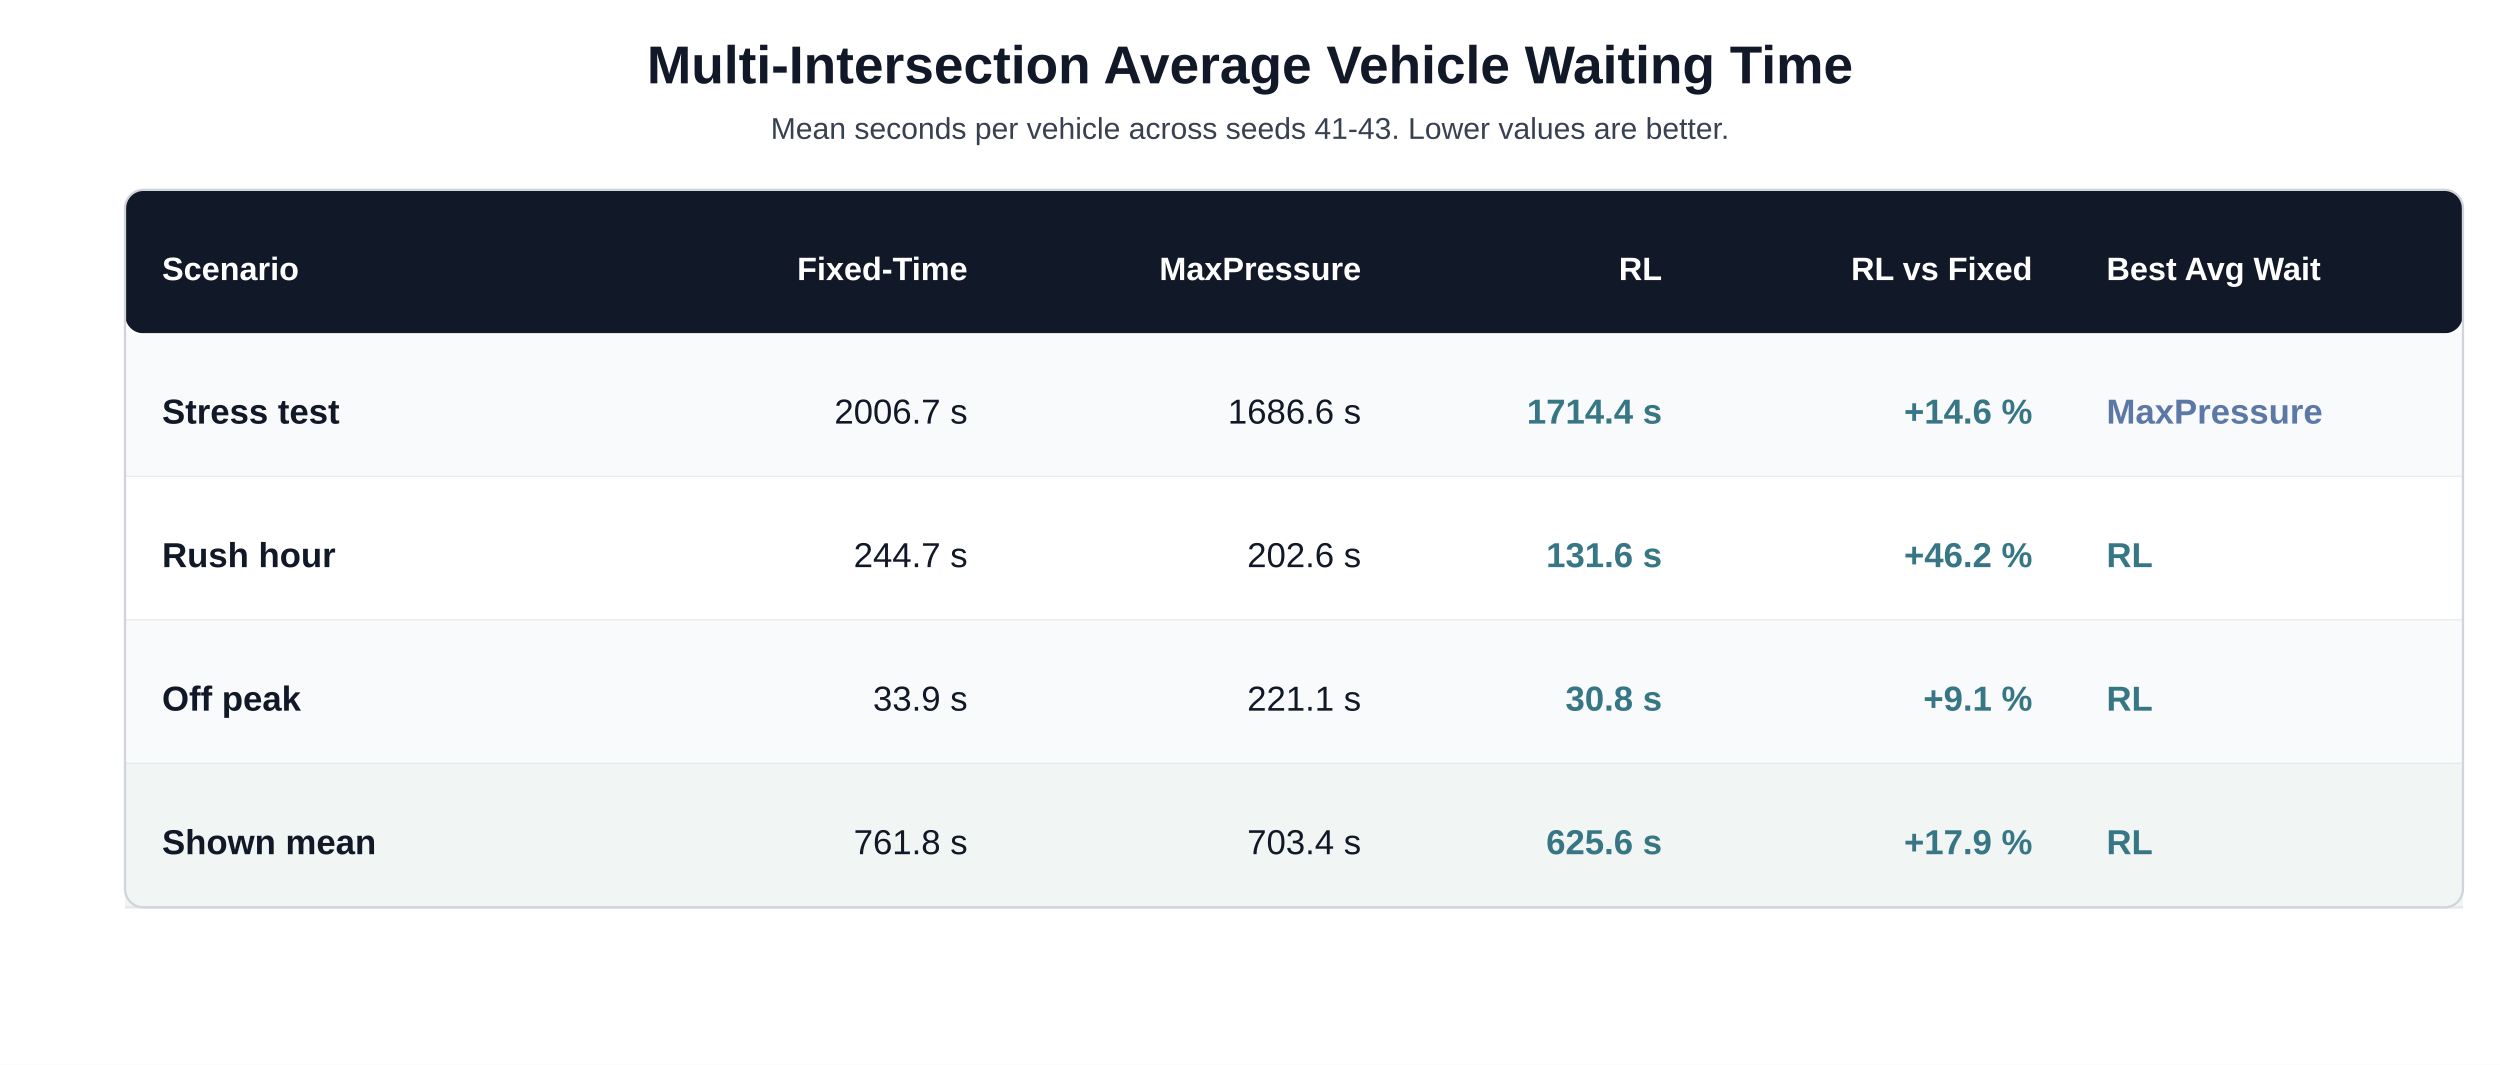
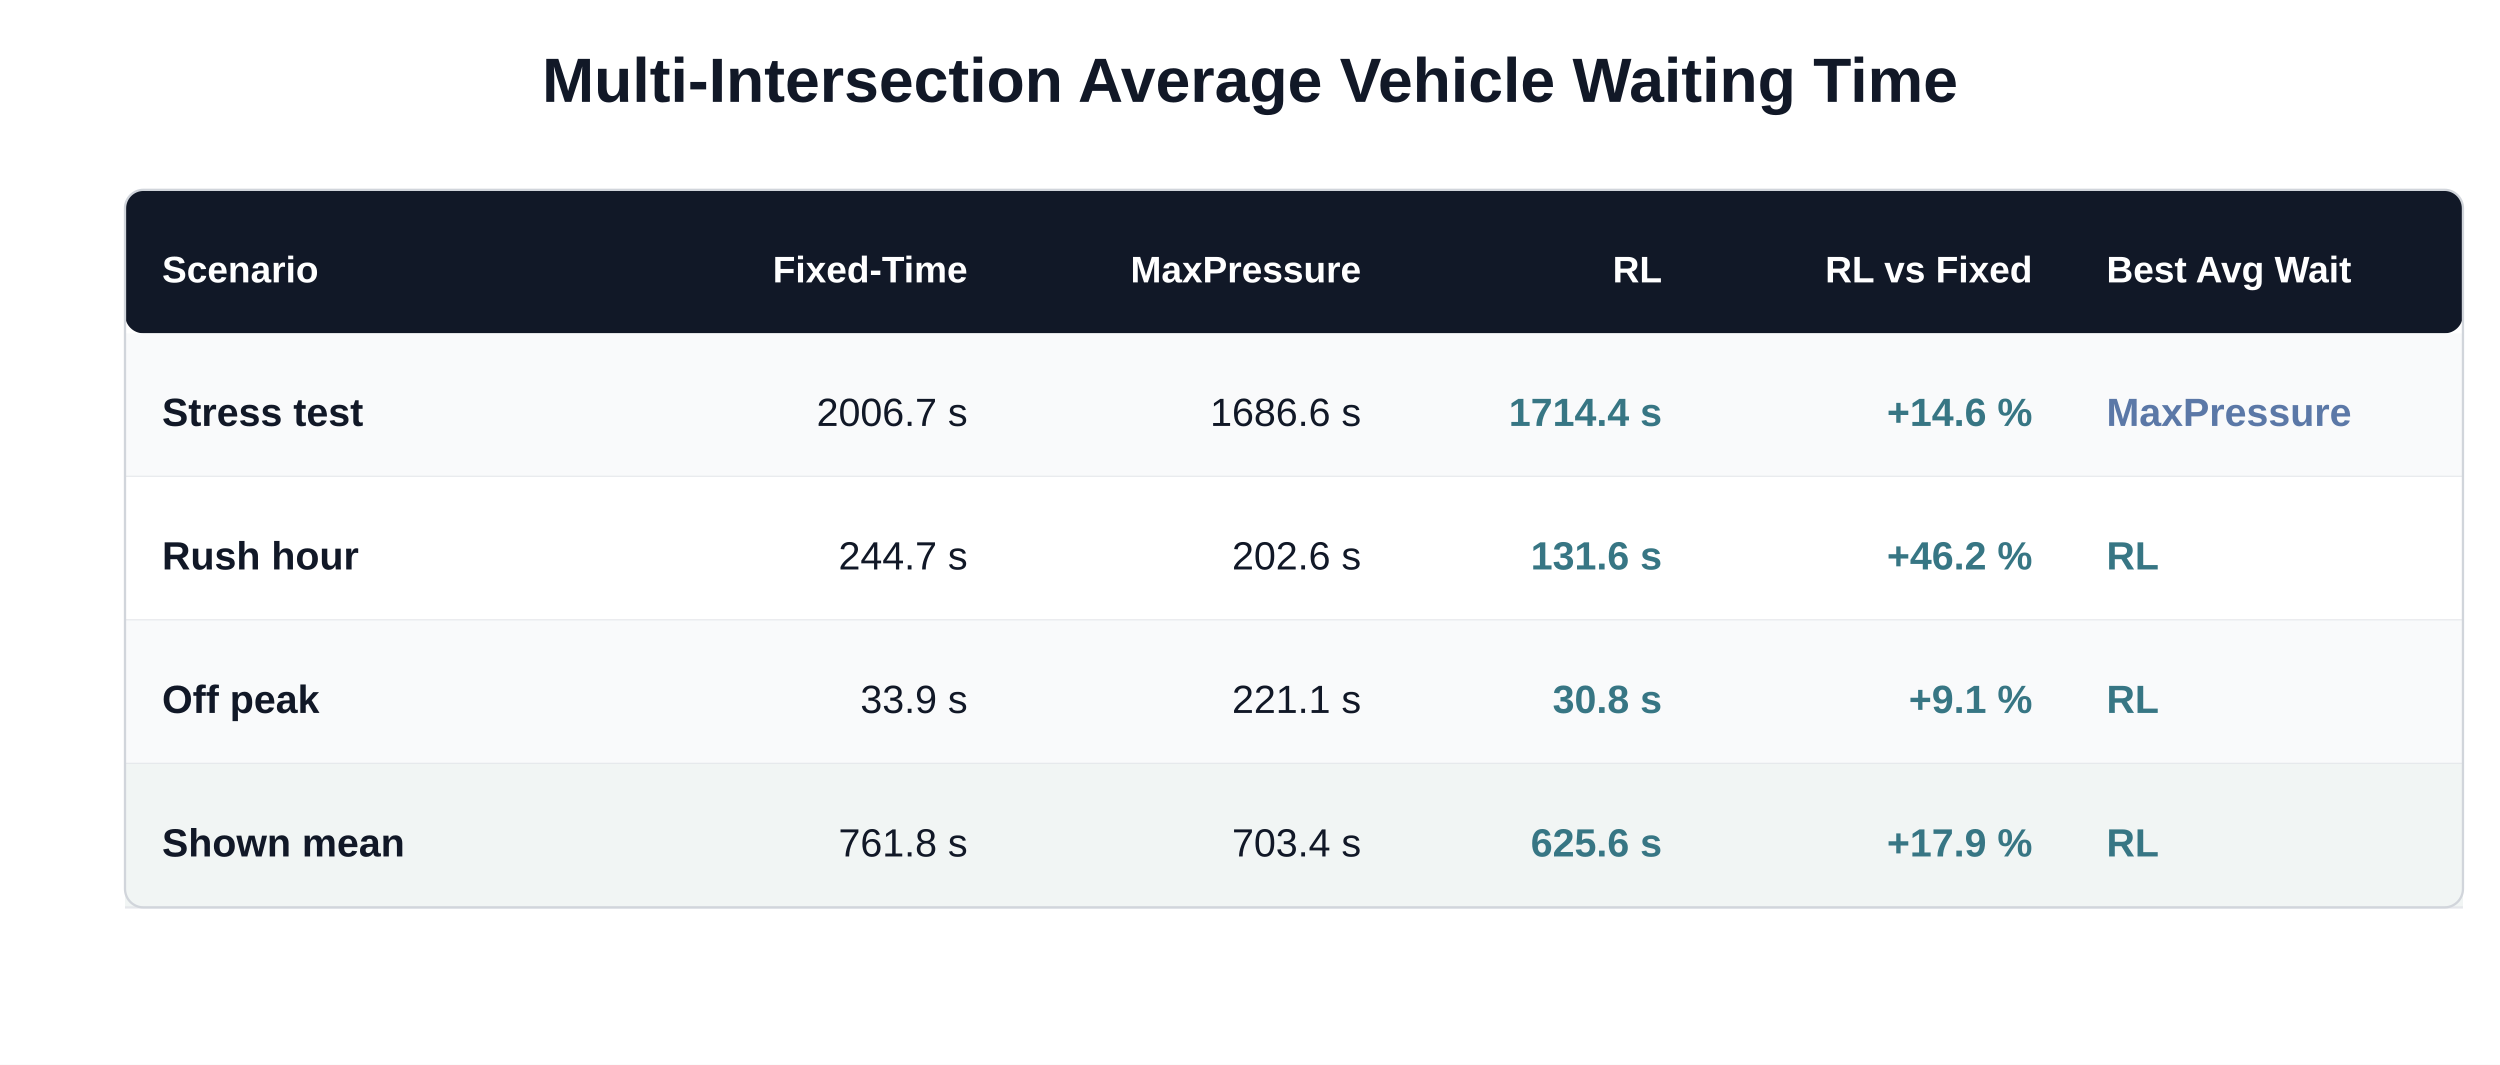
<svg xmlns="http://www.w3.org/2000/svg" width="1080" height="460" viewBox="0 0 1080 460">
  <rect width="100%" height="100%" fill="#FFFFFF" />
-   <text x="540.0" y="36" font-family="Arial, sans-serif" font-size="23" font-weight="700" text-anchor="middle" fill="#111827">Multi-Intersection Average Vehicle Waiting Time</text>
-   <text x="540.0" y="60" font-family="Arial, sans-serif" font-size="13" font-weight="400" text-anchor="middle" fill="#374151">Mean seconds per vehicle across seeds 41-43. Lower values are better.</text>
+   <text x="540.0" y="44" font-family="Arial, sans-serif" font-size="27" font-weight="700" text-anchor="middle" fill="#111827">Multi-Intersection Average Vehicle Waiting Time</text>
  <rect x="54" y="82" width="1010" height="62" fill="#111827" rx="8" />
-   <text x="70" y="121" font-family="Arial, sans-serif" font-size="14" font-weight="700" text-anchor="start" fill="#FFFFFF">Scenario</text>
-   <text x="418" y="121" font-family="Arial, sans-serif" font-size="14" font-weight="700" text-anchor="end" fill="#FFFFFF">Fixed-Time</text>
-   <text x="588" y="121" font-family="Arial, sans-serif" font-size="14" font-weight="700" text-anchor="end" fill="#FFFFFF">MaxPressure</text>
-   <text x="718" y="121" font-family="Arial, sans-serif" font-size="14" font-weight="700" text-anchor="end" fill="#FFFFFF">RL</text>
-   <text x="878" y="121" font-family="Arial, sans-serif" font-size="14" font-weight="700" text-anchor="end" fill="#FFFFFF">RL vs Fixed</text>
-   <text x="910" y="121" font-family="Arial, sans-serif" font-size="14" font-weight="700" text-anchor="start" fill="#FFFFFF">Best Avg Wait</text>
+   <text x="70" y="122" font-family="Arial, sans-serif" font-size="16" font-weight="700" text-anchor="start" fill="#FFFFFF">Scenario</text>
+   <text x="418" y="122" font-family="Arial, sans-serif" font-size="16" font-weight="700" text-anchor="end" fill="#FFFFFF">Fixed-Time</text>
+   <text x="588" y="122" font-family="Arial, sans-serif" font-size="16" font-weight="700" text-anchor="end" fill="#FFFFFF">MaxPressure</text>
+   <text x="718" y="122" font-family="Arial, sans-serif" font-size="16" font-weight="700" text-anchor="end" fill="#FFFFFF">RL</text>
+   <text x="878" y="122" font-family="Arial, sans-serif" font-size="16" font-weight="700" text-anchor="end" fill="#FFFFFF">RL vs Fixed</text>
+   <text x="910" y="122" font-family="Arial, sans-serif" font-size="16" font-weight="700" text-anchor="start" fill="#FFFFFF">Best Avg Wait</text>
  <rect x="54" y="144" width="1010" height="62" fill="#F9FAFB" />
  <line x1="54" y1="206" x2="1064" y2="206" stroke="#E5E7EB" />
-   <text x="70" y="183" font-family="Arial, sans-serif" font-size="15" font-weight="700" text-anchor="start" fill="#111827">Stress test</text>
-   <text x="418" y="183" font-family="Arial, sans-serif" font-size="15" font-weight="500" text-anchor="end" fill="#111827">2006.7 s</text>
-   <text x="588" y="183" font-family="Arial, sans-serif" font-size="15" font-weight="500" text-anchor="end" fill="#111827">1686.6 s</text>
-   <text x="718" y="183" font-family="Arial, sans-serif" font-size="15" font-weight="700" text-anchor="end" fill="#377684">1714.4 s</text>
-   <text x="878" y="183" font-family="Arial, sans-serif" font-size="15" font-weight="700" text-anchor="end" fill="#377684">+14.6 %</text>
-   <text x="910" y="183" font-family="Arial, sans-serif" font-size="15" font-weight="700" text-anchor="start" fill="#5B78A7">MaxPressure</text>
+   <text x="70" y="184" font-family="Arial, sans-serif" font-size="17" font-weight="700" text-anchor="start" fill="#111827">Stress test</text>
+   <text x="418" y="184" font-family="Arial, sans-serif" font-size="17" font-weight="500" text-anchor="end" fill="#111827">2006.7 s</text>
+   <text x="588" y="184" font-family="Arial, sans-serif" font-size="17" font-weight="500" text-anchor="end" fill="#111827">1686.6 s</text>
+   <text x="718" y="184" font-family="Arial, sans-serif" font-size="17" font-weight="700" text-anchor="end" fill="#377684">1714.4 s</text>
+   <text x="878" y="184" font-family="Arial, sans-serif" font-size="17" font-weight="700" text-anchor="end" fill="#377684">+14.6 %</text>
+   <text x="910" y="184" font-family="Arial, sans-serif" font-size="17" font-weight="700" text-anchor="start" fill="#5B78A7">MaxPressure</text>
  <rect x="54" y="206" width="1010" height="62" fill="#FFFFFF" />
  <line x1="54" y1="268" x2="1064" y2="268" stroke="#E5E7EB" />
-   <text x="70" y="245" font-family="Arial, sans-serif" font-size="15" font-weight="700" text-anchor="start" fill="#111827">Rush hour</text>
-   <text x="418" y="245" font-family="Arial, sans-serif" font-size="15" font-weight="500" text-anchor="end" fill="#111827">244.7 s</text>
-   <text x="588" y="245" font-family="Arial, sans-serif" font-size="15" font-weight="500" text-anchor="end" fill="#111827">202.6 s</text>
-   <text x="718" y="245" font-family="Arial, sans-serif" font-size="15" font-weight="700" text-anchor="end" fill="#377684">131.6 s</text>
-   <text x="878" y="245" font-family="Arial, sans-serif" font-size="15" font-weight="700" text-anchor="end" fill="#377684">+46.2 %</text>
-   <text x="910" y="245" font-family="Arial, sans-serif" font-size="15" font-weight="700" text-anchor="start" fill="#377684">RL</text>
+   <text x="70" y="246" font-family="Arial, sans-serif" font-size="17" font-weight="700" text-anchor="start" fill="#111827">Rush hour</text>
+   <text x="418" y="246" font-family="Arial, sans-serif" font-size="17" font-weight="500" text-anchor="end" fill="#111827">244.7 s</text>
+   <text x="588" y="246" font-family="Arial, sans-serif" font-size="17" font-weight="500" text-anchor="end" fill="#111827">202.6 s</text>
+   <text x="718" y="246" font-family="Arial, sans-serif" font-size="17" font-weight="700" text-anchor="end" fill="#377684">131.6 s</text>
+   <text x="878" y="246" font-family="Arial, sans-serif" font-size="17" font-weight="700" text-anchor="end" fill="#377684">+46.2 %</text>
+   <text x="910" y="246" font-family="Arial, sans-serif" font-size="17" font-weight="700" text-anchor="start" fill="#377684">RL</text>
  <rect x="54" y="268" width="1010" height="62" fill="#F9FAFB" />
  <line x1="54" y1="330" x2="1064" y2="330" stroke="#E5E7EB" />
-   <text x="70" y="307" font-family="Arial, sans-serif" font-size="15" font-weight="700" text-anchor="start" fill="#111827">Off peak</text>
-   <text x="418" y="307" font-family="Arial, sans-serif" font-size="15" font-weight="500" text-anchor="end" fill="#111827">33.9 s</text>
-   <text x="588" y="307" font-family="Arial, sans-serif" font-size="15" font-weight="500" text-anchor="end" fill="#111827">221.1 s</text>
-   <text x="718" y="307" font-family="Arial, sans-serif" font-size="15" font-weight="700" text-anchor="end" fill="#377684">30.8 s</text>
-   <text x="878" y="307" font-family="Arial, sans-serif" font-size="15" font-weight="700" text-anchor="end" fill="#377684">+9.1 %</text>
-   <text x="910" y="307" font-family="Arial, sans-serif" font-size="15" font-weight="700" text-anchor="start" fill="#377684">RL</text>
+   <text x="70" y="308" font-family="Arial, sans-serif" font-size="17" font-weight="700" text-anchor="start" fill="#111827">Off peak</text>
+   <text x="418" y="308" font-family="Arial, sans-serif" font-size="17" font-weight="500" text-anchor="end" fill="#111827">33.9 s</text>
+   <text x="588" y="308" font-family="Arial, sans-serif" font-size="17" font-weight="500" text-anchor="end" fill="#111827">221.1 s</text>
+   <text x="718" y="308" font-family="Arial, sans-serif" font-size="17" font-weight="700" text-anchor="end" fill="#377684">30.8 s</text>
+   <text x="878" y="308" font-family="Arial, sans-serif" font-size="17" font-weight="700" text-anchor="end" fill="#377684">+9.1 %</text>
+   <text x="910" y="308" font-family="Arial, sans-serif" font-size="17" font-weight="700" text-anchor="start" fill="#377684">RL</text>
  <rect x="54" y="330" width="1010" height="62" fill="#F1F5F4" />
  <line x1="54" y1="392" x2="1064" y2="392" stroke="#E5E7EB" />
-   <text x="70" y="369" font-family="Arial, sans-serif" font-size="15" font-weight="700" text-anchor="start" fill="#111827">Shown mean</text>
-   <text x="418" y="369" font-family="Arial, sans-serif" font-size="15" font-weight="500" text-anchor="end" fill="#111827">761.8 s</text>
-   <text x="588" y="369" font-family="Arial, sans-serif" font-size="15" font-weight="500" text-anchor="end" fill="#111827">703.4 s</text>
-   <text x="718" y="369" font-family="Arial, sans-serif" font-size="15" font-weight="700" text-anchor="end" fill="#377684">625.6 s</text>
-   <text x="878" y="369" font-family="Arial, sans-serif" font-size="15" font-weight="700" text-anchor="end" fill="#377684">+17.9 %</text>
-   <text x="910" y="369" font-family="Arial, sans-serif" font-size="15" font-weight="700" text-anchor="start" fill="#377684">RL</text>
+   <text x="70" y="370" font-family="Arial, sans-serif" font-size="17" font-weight="700" text-anchor="start" fill="#111827">Shown mean</text>
+   <text x="418" y="370" font-family="Arial, sans-serif" font-size="17" font-weight="500" text-anchor="end" fill="#111827">761.8 s</text>
+   <text x="588" y="370" font-family="Arial, sans-serif" font-size="17" font-weight="500" text-anchor="end" fill="#111827">703.4 s</text>
+   <text x="718" y="370" font-family="Arial, sans-serif" font-size="17" font-weight="700" text-anchor="end" fill="#377684">625.6 s</text>
+   <text x="878" y="370" font-family="Arial, sans-serif" font-size="17" font-weight="700" text-anchor="end" fill="#377684">+17.9 %</text>
+   <text x="910" y="370" font-family="Arial, sans-serif" font-size="17" font-weight="700" text-anchor="start" fill="#377684">RL</text>
  <rect x="54" y="82" width="1010" height="310" fill="none" stroke="#D1D5DB" rx="8" />
</svg>
